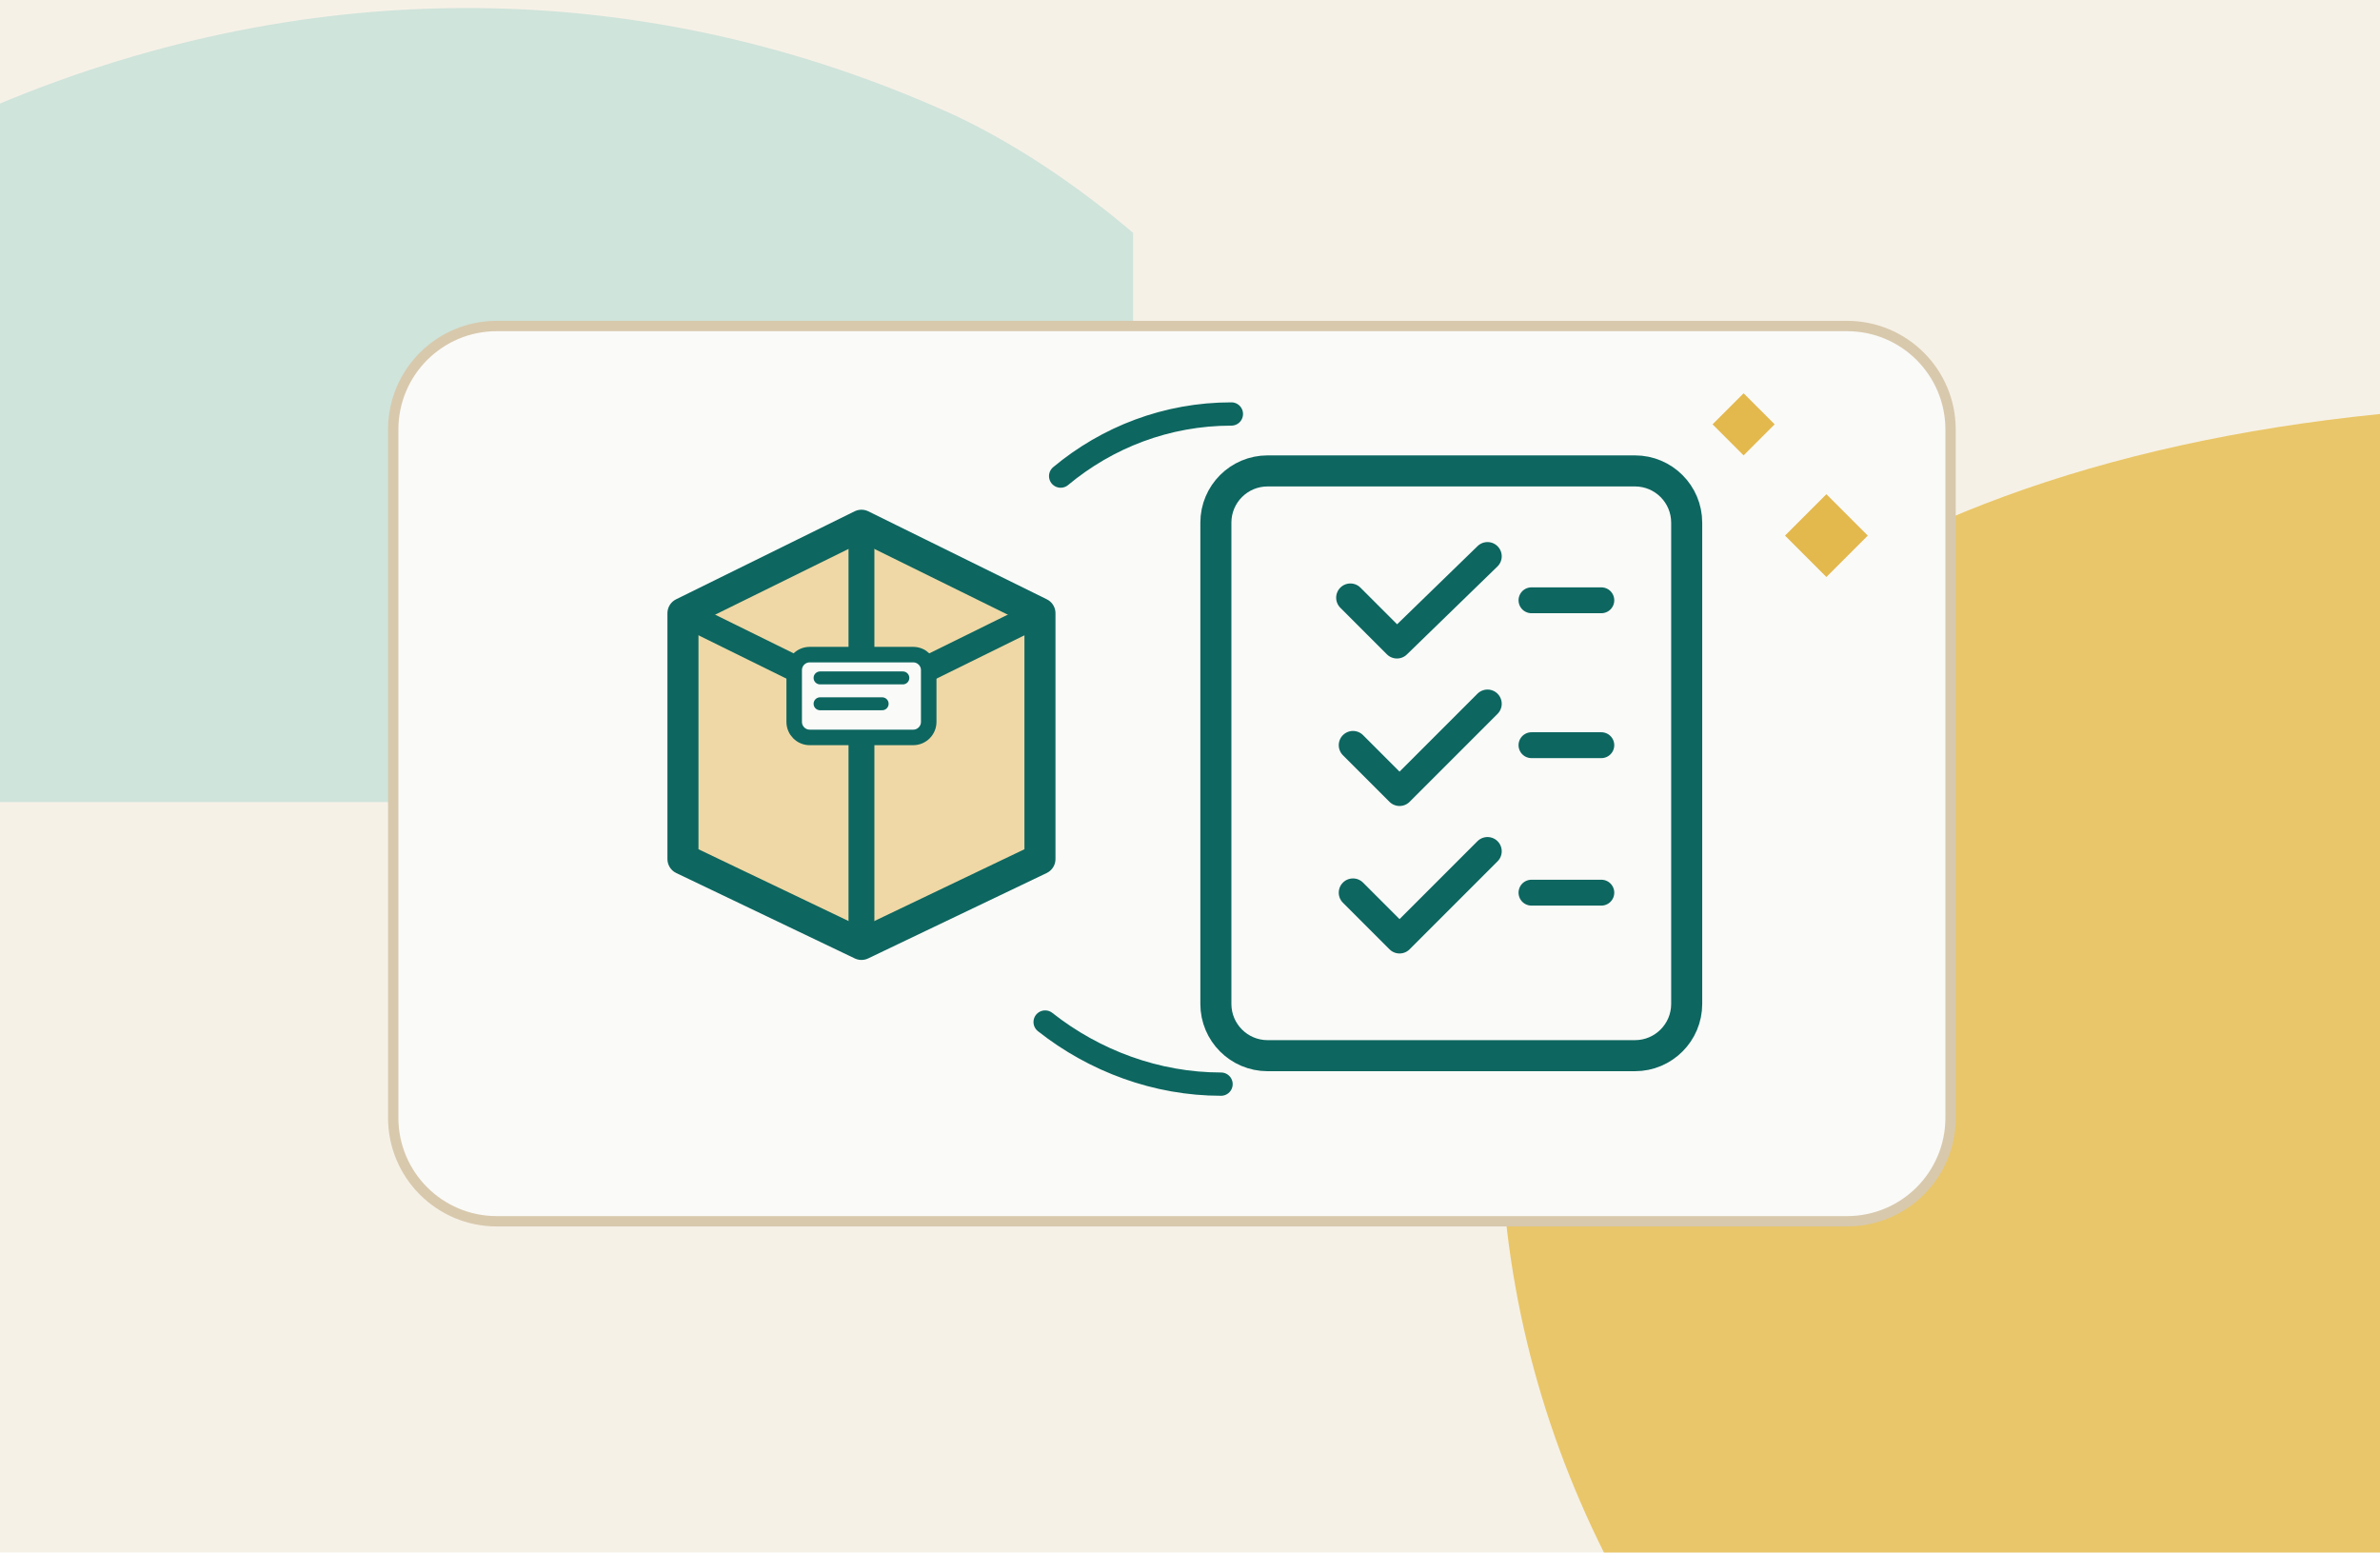
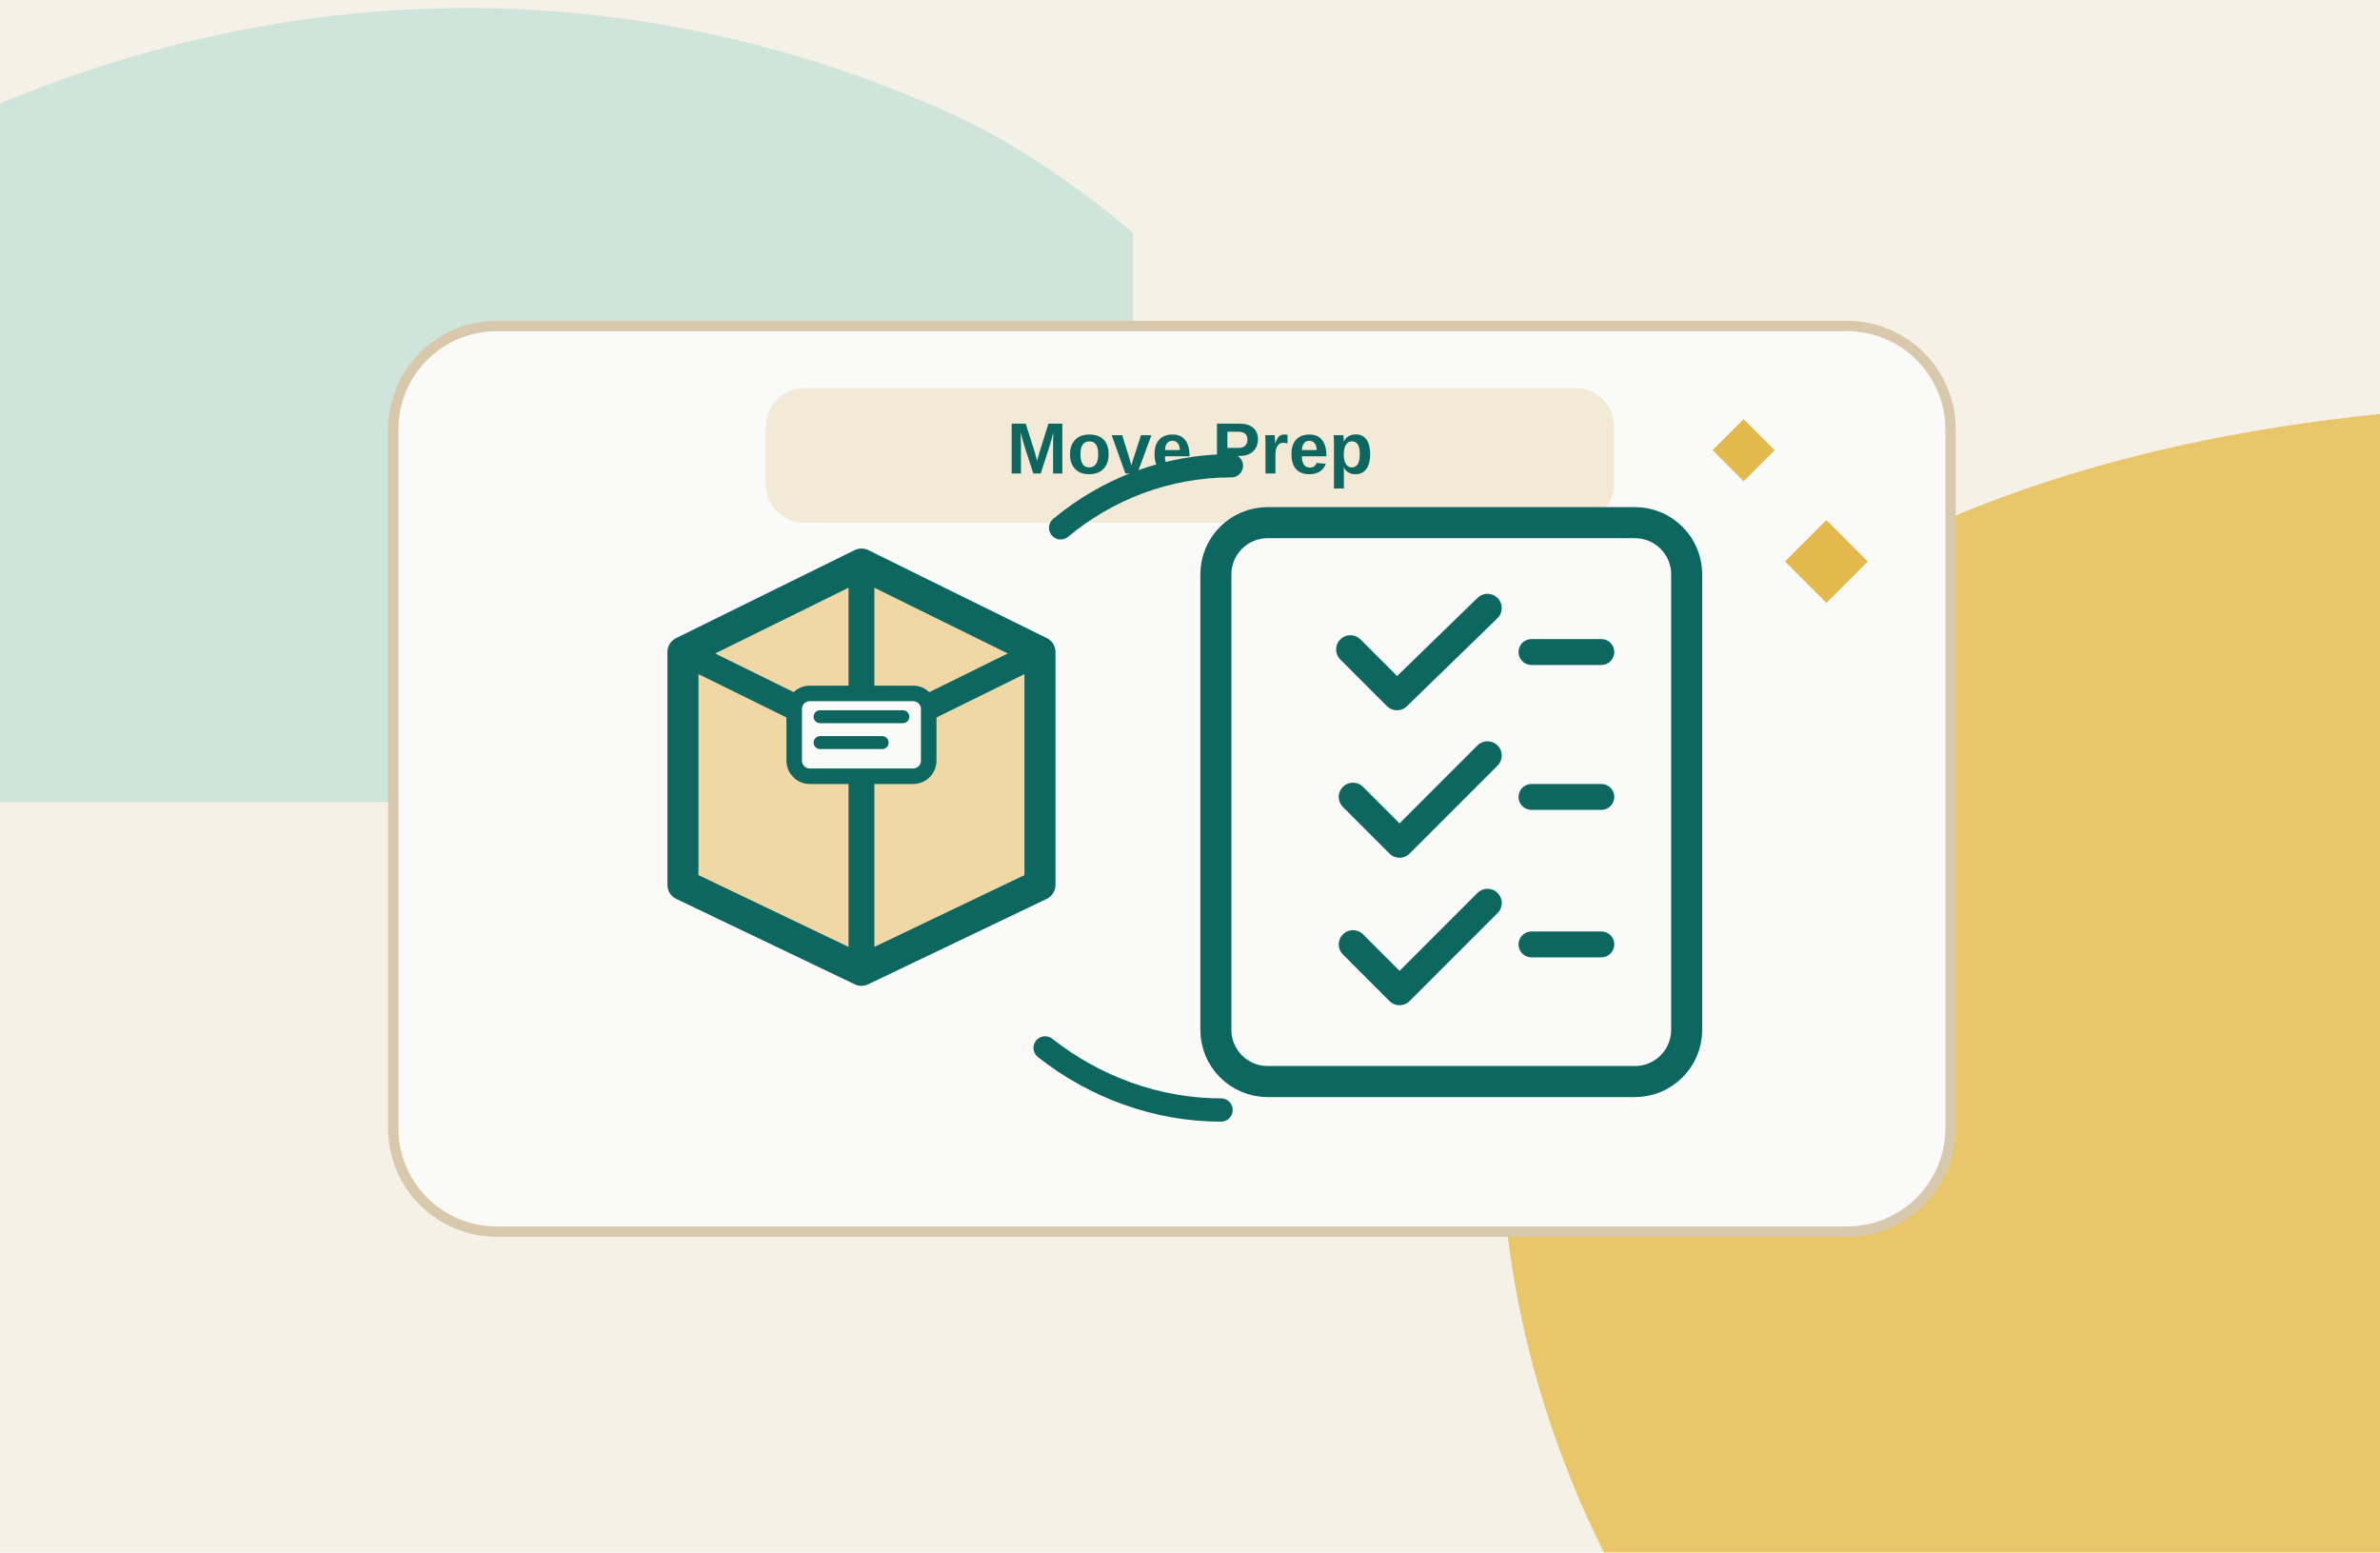
<svg xmlns="http://www.w3.org/2000/svg" width="920" height="600" viewBox="0 0 920 600" fill="none">
  <rect width="920" height="600" fill="#F6F1E7" />
  <path d="M0 40C120 -10 250 -10 370 45C395 57 418 73 438 90V310H0V40Z" fill="#CFE4DB" />
  <path d="M920 160V600H620C594 548 580 491 580 432C580 290 702 182 920 160Z" fill="#E9C669" />
-   <rect x="152" y="126" width="602" height="346" rx="40" fill="#FAFAF8" stroke="#D8C9AD" stroke-width="4" />
-   <path d="M264 237L333 203L402 237V332L333 365L264 332V237Z" fill="#EFD8A5" stroke="#0D6660" stroke-width="12" stroke-linejoin="round" />
-   <path d="M333 203V365" stroke="#0D6660" stroke-width="10" stroke-linecap="round" />
-   <path d="M264 237L333 271L402 237" stroke="#0D6660" stroke-width="10" stroke-linecap="round" stroke-linejoin="round" />
-   <rect x="307" y="253" width="52" height="32" rx="6" fill="#FAFAF8" stroke="#0D6660" stroke-width="6" />
-   <path d="M317 262H349" stroke="#0D6660" stroke-width="5" stroke-linecap="round" />
-   <path d="M317 272H341" stroke="#0D6660" stroke-width="5" stroke-linecap="round" />
-   <rect x="470" y="182" width="182" height="226" rx="20" fill="#FAFAF8" stroke="#0D6660" stroke-width="12" />
-   <path d="M522 231L540 249L575 215" stroke="#0D6660" stroke-width="11" stroke-linecap="round" stroke-linejoin="round" />
-   <path d="M523 288L541 306L575 272" stroke="#0D6660" stroke-width="11" stroke-linecap="round" stroke-linejoin="round" />
-   <path d="M523 345L541 363L575 329" stroke="#0D6660" stroke-width="11" stroke-linecap="round" stroke-linejoin="round" />
-   <path d="M592 232H619" stroke="#0D6660" stroke-width="10" stroke-linecap="round" />
-   <path d="M592 288H619" stroke="#0D6660" stroke-width="10" stroke-linecap="round" />
-   <path d="M592 345H619" stroke="#0D6660" stroke-width="10" stroke-linecap="round" />
-   <path d="M662 164L674 176L686 164L674 152L662 164Z" fill="#E3B84D" />
-   <path d="M690 207L706 223L722 207L706 191L690 207Z" fill="#E3B84D" />
-   <path d="M410 184C428 169 451 160 476 160" stroke="#0D6660" stroke-width="9" stroke-linecap="round" />
-   <path d="M404 395C423 410 447 419 472 419" stroke="#0D6660" stroke-width="9" stroke-linecap="round" />
+   <rect x="152" y="126" width="602" height="350" rx="40" fill="#FAFAF8" stroke="#D8C9AD" stroke-width="4" />
+   <rect x="296" y="150" width="328" height="52" rx="15" fill="#F2E9D6" />
+   <text x="460" y="183" text-anchor="middle" font-family="Arial, Helvetica, sans-serif" font-size="28" font-weight="900" fill="#0D6660">Move Prep</text>
+   <path d="M264 252L333 218L402 252V342L333 375L264 342V252Z" fill="#EFD8A5" stroke="#0D6660" stroke-width="12" stroke-linejoin="round" />
+   <path d="M333 218V375" stroke="#0D6660" stroke-width="10" stroke-linecap="round" />
+   <path d="M264 252L333 286L402 252" stroke="#0D6660" stroke-width="10" stroke-linecap="round" stroke-linejoin="round" />
+   <rect x="307" y="268" width="52" height="32" rx="6" fill="#FAFAF8" stroke="#0D6660" stroke-width="6" />
+   <path d="M317 277H349" stroke="#0D6660" stroke-width="5" stroke-linecap="round" />
+   <path d="M317 287H341" stroke="#0D6660" stroke-width="5" stroke-linecap="round" />
+   <rect x="470" y="202" width="182" height="216" rx="20" fill="#FAFAF8" stroke="#0D6660" stroke-width="12" />
+   <path d="M522 251L540 269L575 235" stroke="#0D6660" stroke-width="11" stroke-linecap="round" stroke-linejoin="round" />
+   <path d="M523 308L541 326L575 292" stroke="#0D6660" stroke-width="11" stroke-linecap="round" stroke-linejoin="round" />
+   <path d="M523 365L541 383L575 349" stroke="#0D6660" stroke-width="11" stroke-linecap="round" stroke-linejoin="round" />
+   <path d="M592 252H619" stroke="#0D6660" stroke-width="10" stroke-linecap="round" />
+   <path d="M592 308H619" stroke="#0D6660" stroke-width="10" stroke-linecap="round" />
+   <path d="M592 365H619" stroke="#0D6660" stroke-width="10" stroke-linecap="round" />
+   <path d="M662 174L674 186L686 174L674 162L662 174Z" fill="#E3B84D" />
+   <path d="M690 217L706 233L722 217L706 201L690 217Z" fill="#E3B84D" />
+   <path d="M410 204C428 189 451 180 476 180" stroke="#0D6660" stroke-width="9" stroke-linecap="round" />
+   <path d="M404 405C423 420 447 429 472 429" stroke="#0D6660" stroke-width="9" stroke-linecap="round" />
</svg>
